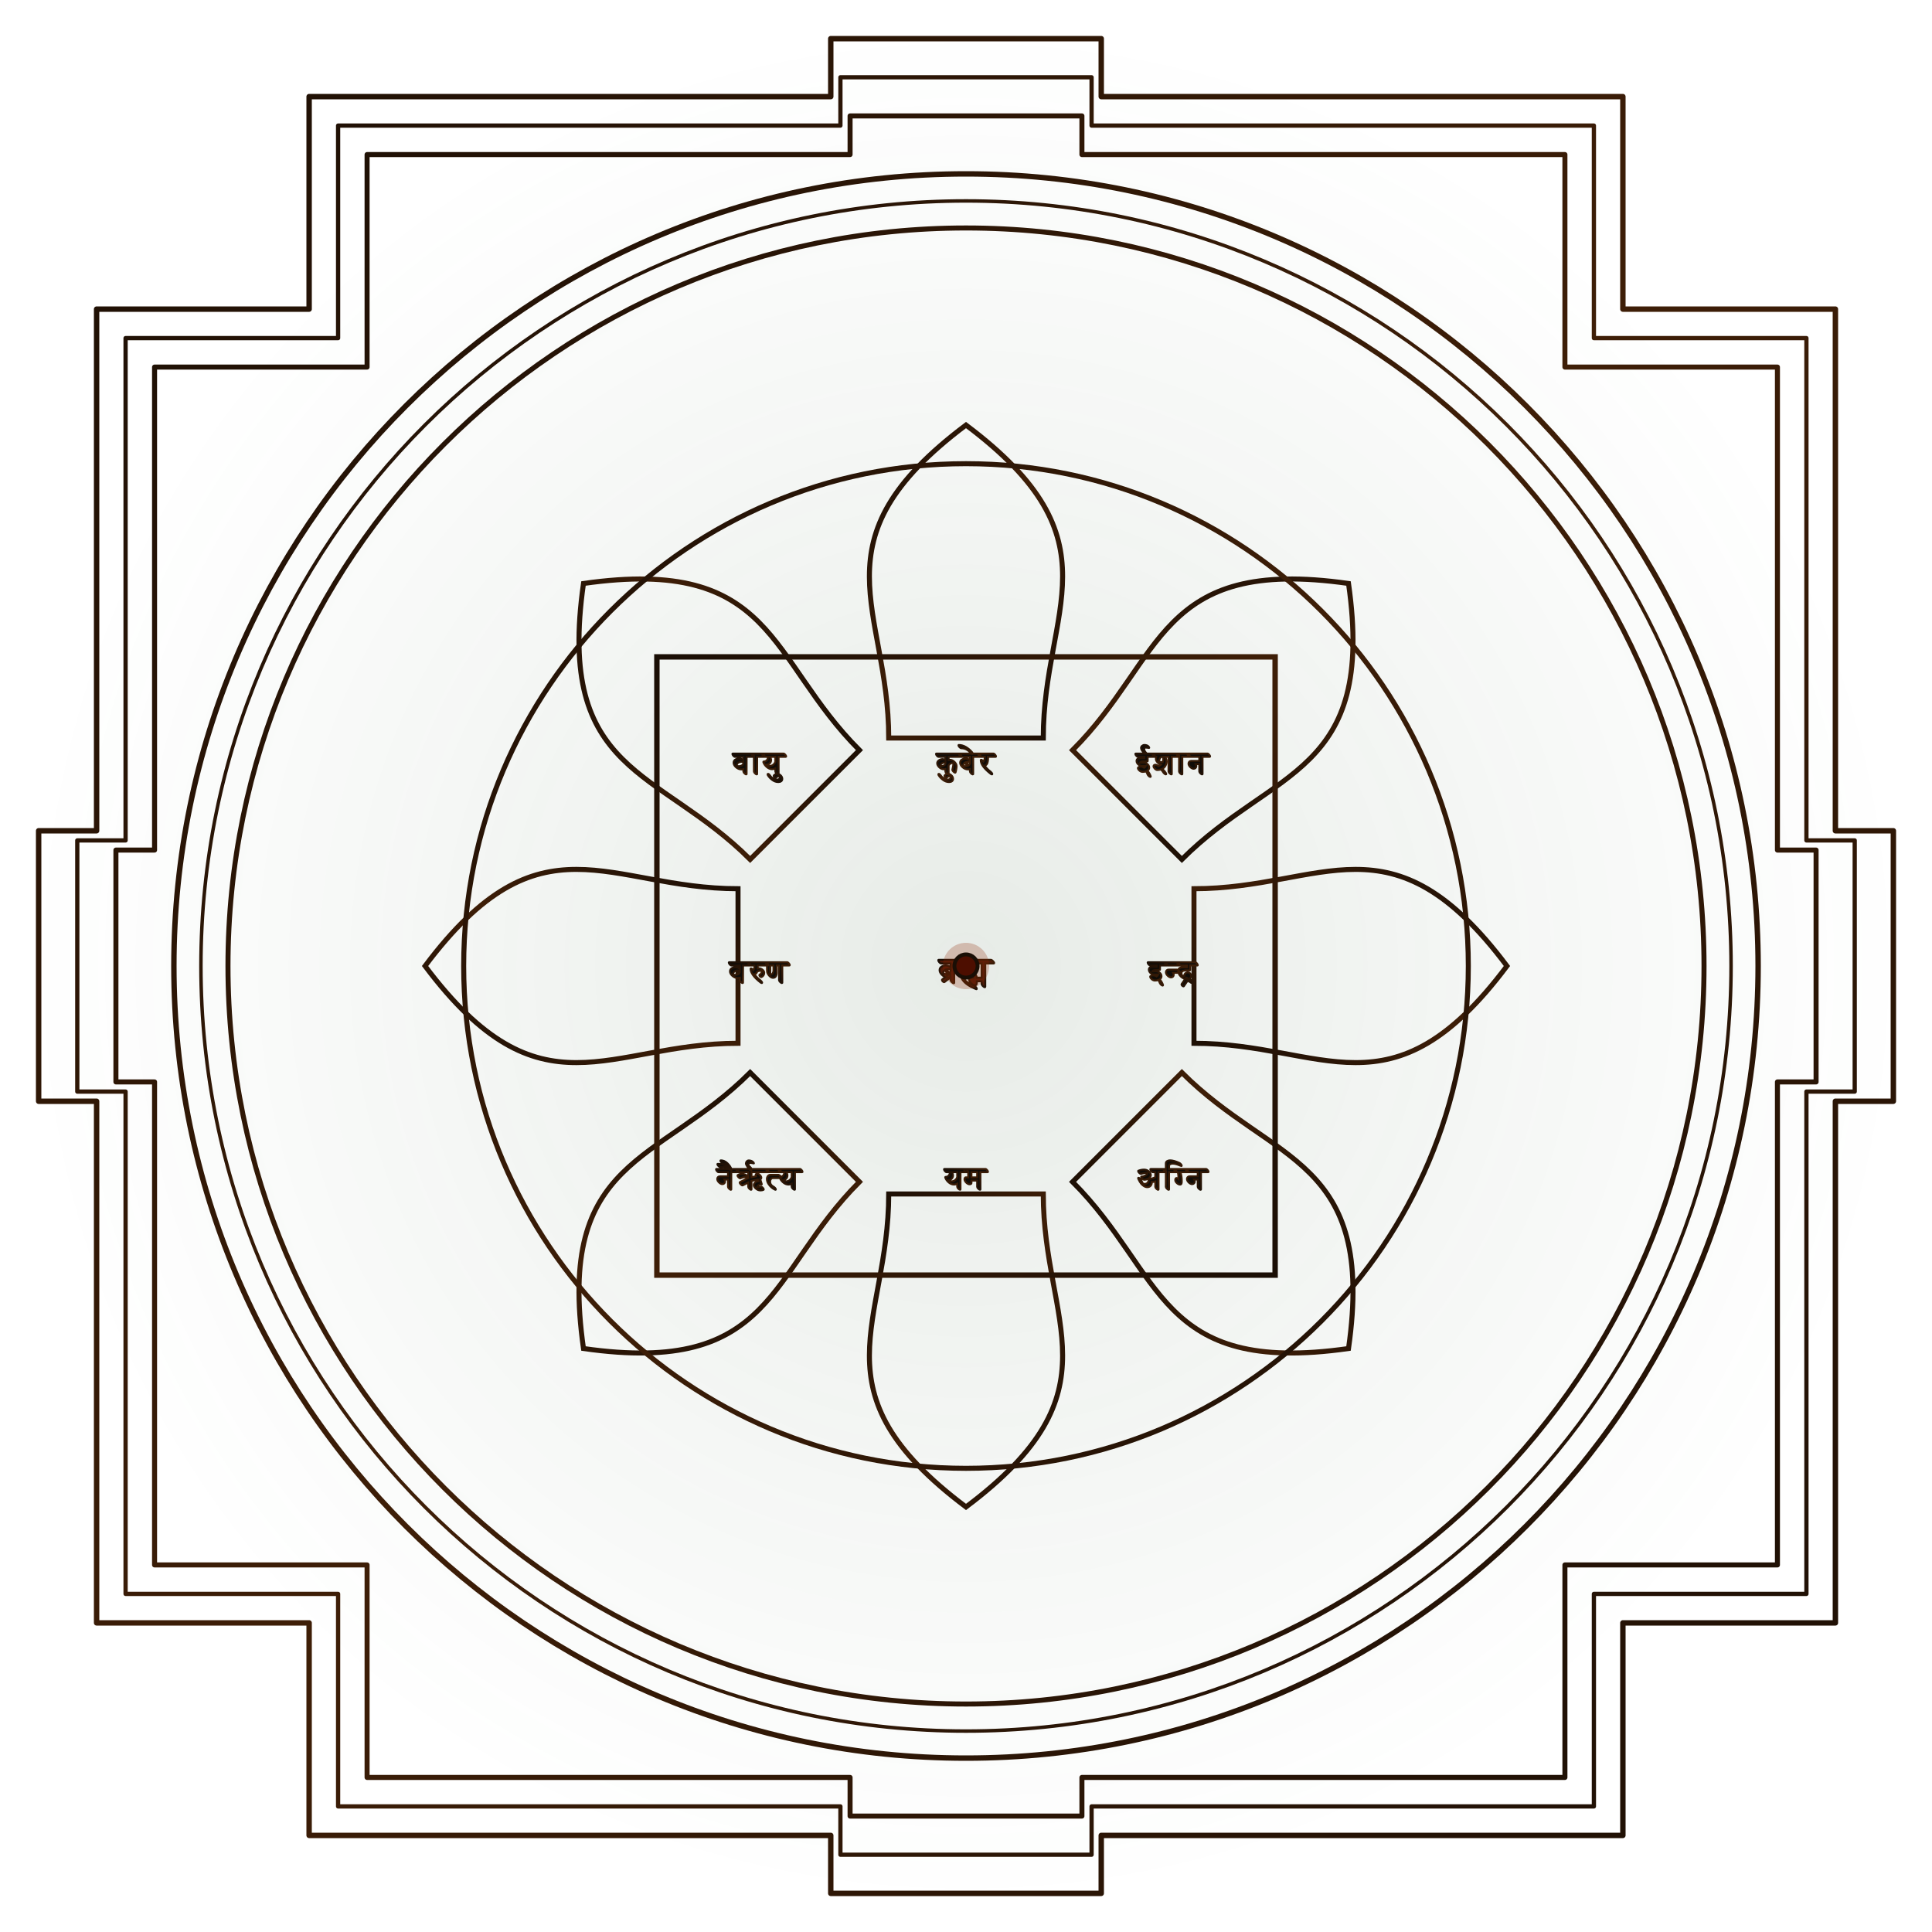
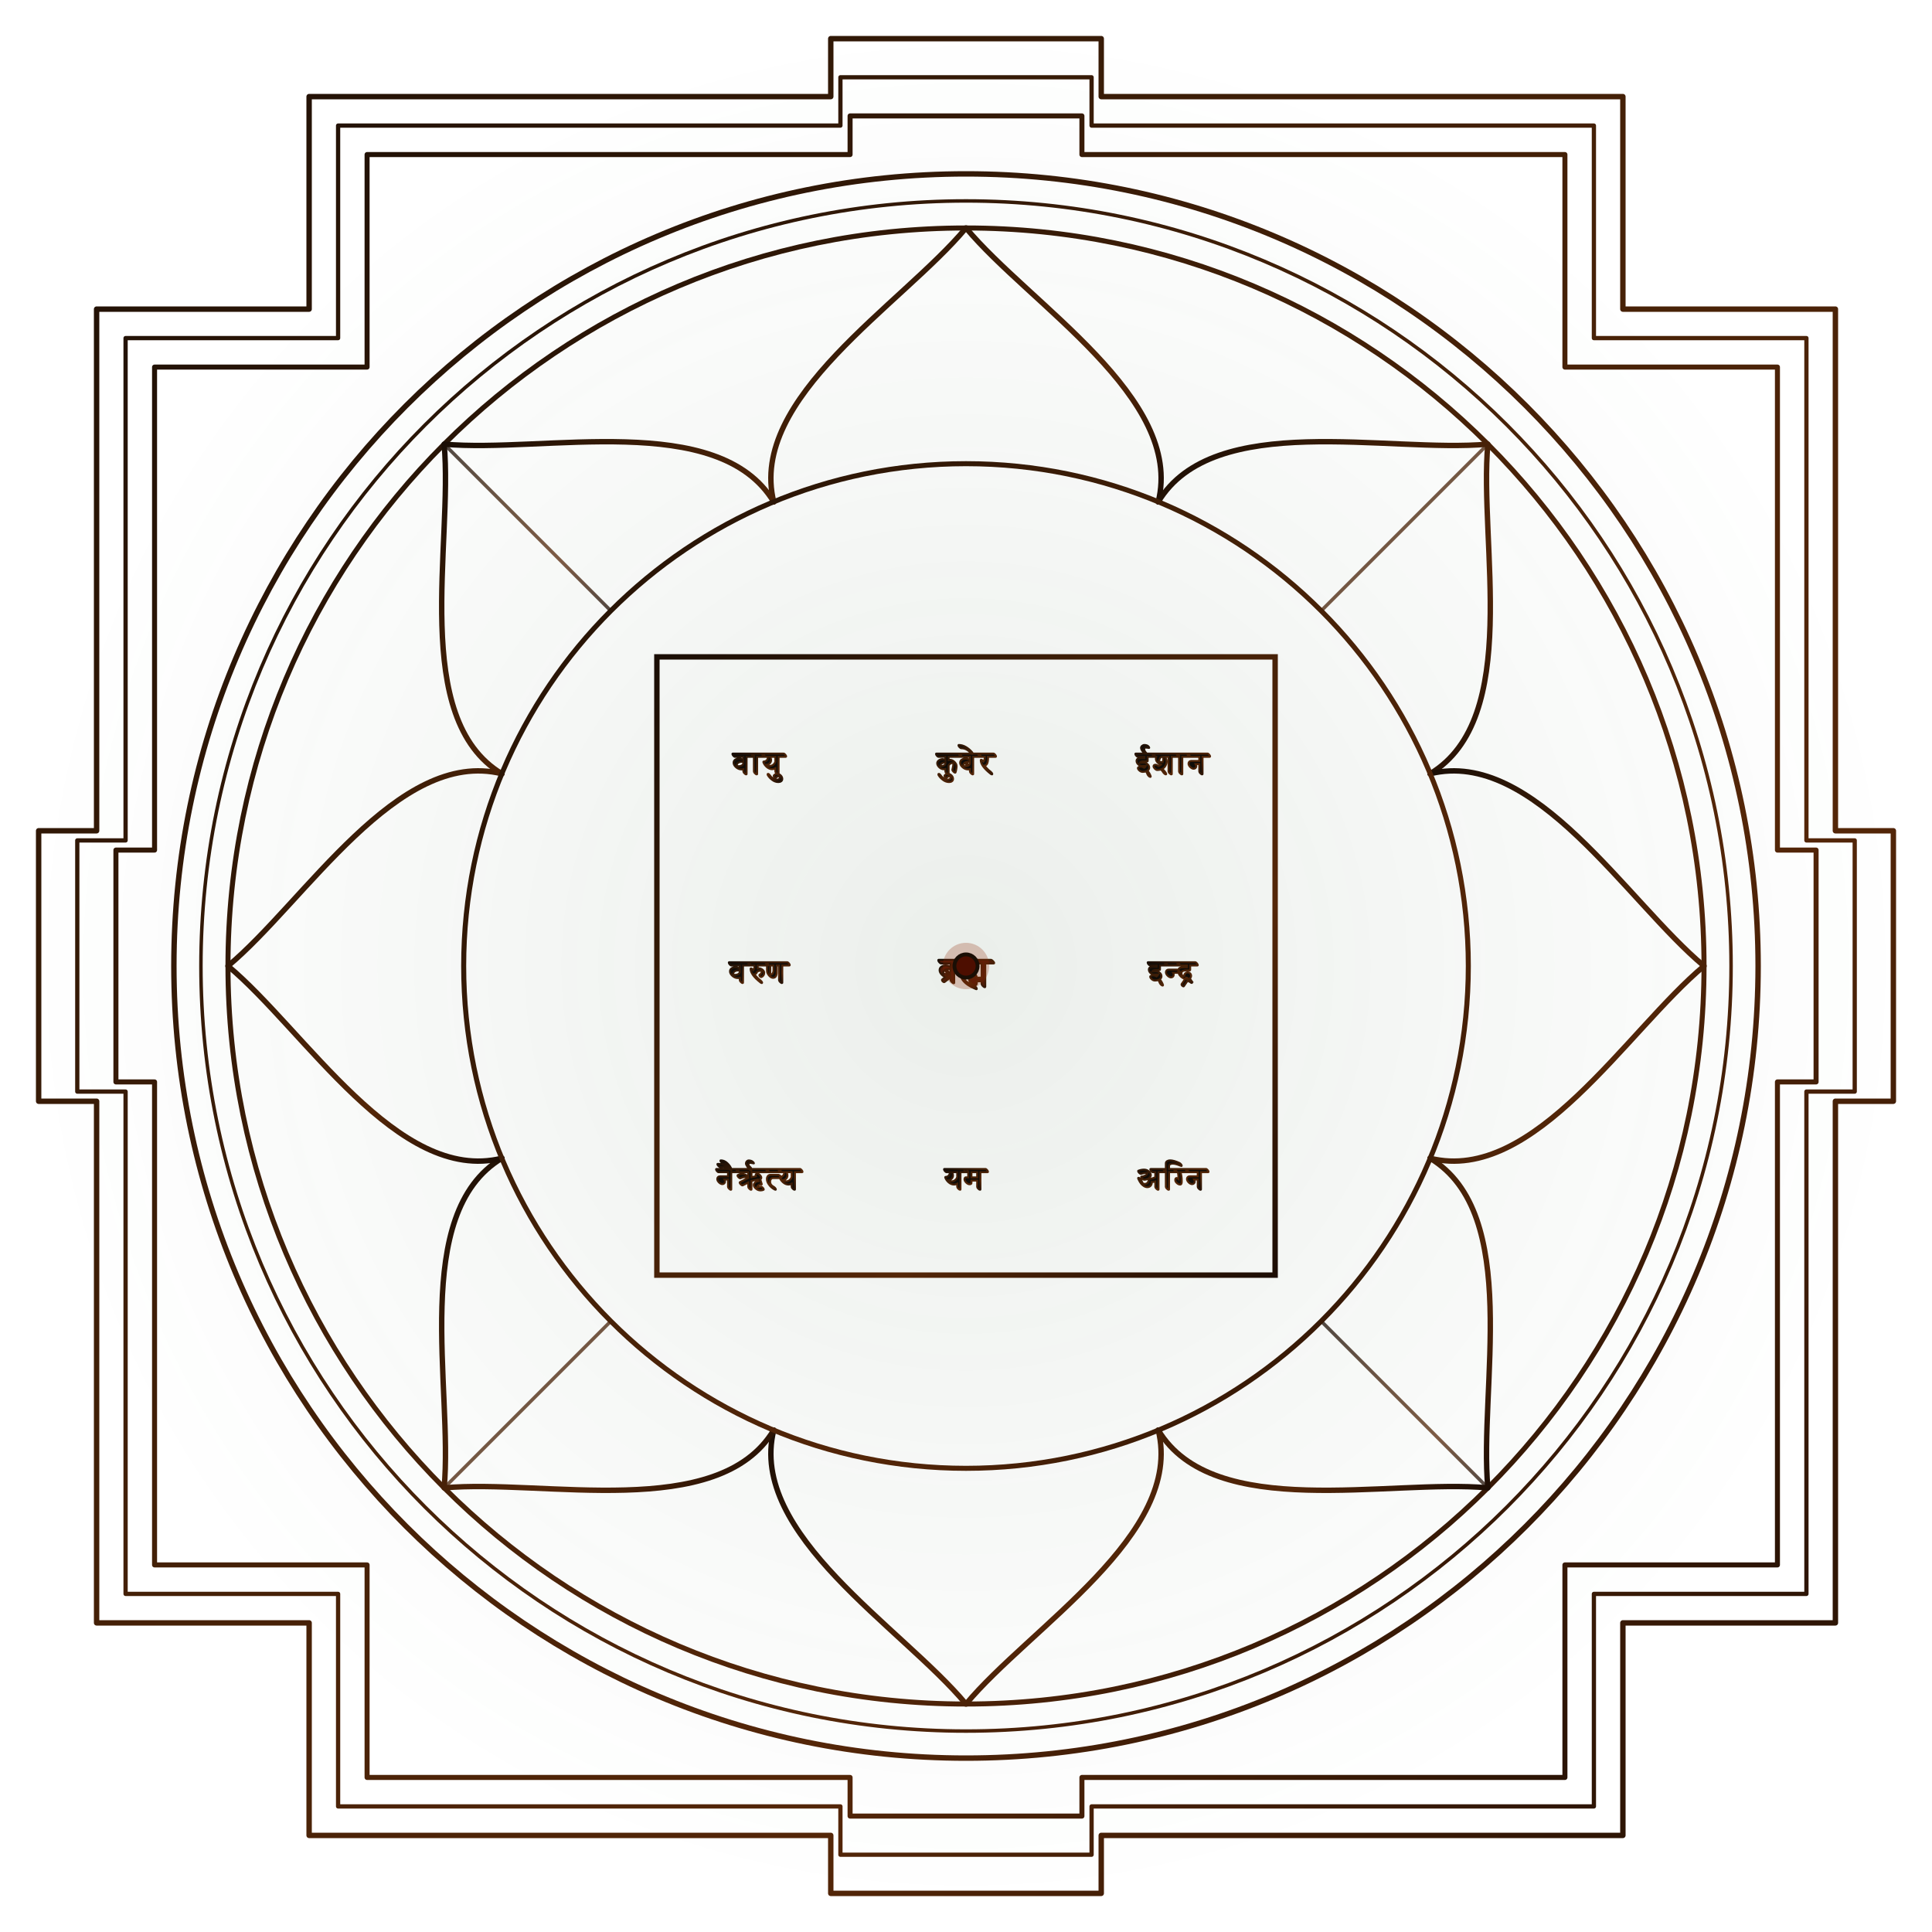
<svg xmlns="http://www.w3.org/2000/svg" viewBox="0 0 1000 1000" width="100%" height="100%">
  <defs>
    <linearGradient id="vastuBronze" x1="0%" y1="0%" x2="100%" y2="100%">
      <stop offset="0%" stop-color="#1A0E05" />
-       <stop offset="50%" stop-color="#3E1E07" />
-       <stop offset="100%" stop-color="#1A0E05" />
+       <stop offset="35%" stop-color="#3E1E07" />
+       <stop offset="70%" stop-color="#542608" />
+       <stop offset="100%" stop-color="#1C0D04" />
    </linearGradient>
    <radialGradient id="vastuAura" cx="50%" cy="50%" r="50%">
-       <stop offset="0%" stop-color="#385E38" stop-opacity="0.12" />
+       <stop offset="0%" stop-color="#385E38" stop-opacity="0.10" />
      <stop offset="100%" stop-color="#385E38" stop-opacity="0" />
    </radialGradient>
  </defs>
  <circle cx="500" cy="500" r="480" fill="url(#vastuAura)" />
  <g id="vastu-bhupura" stroke="url(#vastuBronze)" stroke-width="2.8" fill="none" stroke-linejoin="round" stroke-linecap="round">
    <path d="       M 160 50 L 430 50 L 430 20 L 570 20 L 570 50 L 840 50 L 840 160 L 950 160 L 950 430 L 980 430 L 980 570 L 950 570 L 950 840 L 840 840 L 840 950 L 570 950 L 570 980 L 430 980 L 430 950 L 160 950 L 160 840 L 50 840 L 50 570 L 20 570 L 20 430 L 50 430 L 50 160 L 160 160 Z     " />
    <path d="       M 175 65 L 435 65 L 435 40 L 565 40 L 565 65 L 825 65 L 825 175 L 935 175 L 935 435 L 960 435 L 960 565 L 935 565 L 935 825 L 825 825 L 825 935 L 565 935 L 565 960 L 435 960 L 435 935 L 175 935 L 175 825 L 65 825 L 65 565 L 40 565 L 40 435 L 65 435 L 65 175 L 175 175 Z     " stroke-width="2.2" />
    <path d="       M 190 80 L 440 80 L 440 60 L 560 60 L 560 80 L 810 80 L 810 190 L 920 190 L 920 440 L 940 440 L 940 560 L 920 560 L 920 810 L 810 810 L 810 920 L 560 920 L 560 940 L 440 940 L 440 920 L 190 920 L 190 810 L 80 810 L 80 560 L 60 560 L 60 440 L 80 440 L 80 190 L 190 190 Z     " stroke-width="2.6" />
  </g>
  <g id="vastu-trivalaya" stroke="url(#vastuBronze)" fill="none">
    <circle cx="500" cy="500" r="410" stroke-width="2.8" />
    <circle cx="500" cy="500" r="396" stroke-width="1.8" />
    <circle cx="500" cy="500" r="382" stroke-width="2.6" />
  </g>
-   <g id="vastu-lotus" stroke="url(#vastuBronze)" stroke-width="2.6" fill="none">
-     <g transform="rotate(0 500 500)">
-       <path d="M 460 382 C 460 315 420 280 500 220 C 580 280 540 315 540 382 Z" />
-     </g>
-     <g transform="rotate(45 500 500)">
-       <path d="M 460 382 C 460 315 420 280 500 220 C 580 280 540 315 540 382 Z" />
-     </g>
-     <g transform="rotate(90 500 500)">
-       <path d="M 460 382 C 460 315 420 280 500 220 C 580 280 540 315 540 382 Z" />
-     </g>
-     <g transform="rotate(135 500 500)">
-       <path d="M 460 382 C 460 315 420 280 500 220 C 580 280 540 315 540 382 Z" />
-     </g>
-     <g transform="rotate(180 500 500)">
-       <path d="M 460 382 C 460 315 420 280 500 220 C 580 280 540 315 540 382 Z" />
-     </g>
-     <g transform="rotate(225 500 500)">
-       <path d="M 460 382 C 460 315 420 280 500 220 C 580 280 540 315 540 382 Z" />
-     </g>
-     <g transform="rotate(270 500 500)">
-       <path d="M 460 382 C 460 315 420 280 500 220 C 580 280 540 315 540 382 Z" />
-     </g>
-     <g transform="rotate(315 500 500)">
-       <path d="M 460 382 C 460 315 420 280 500 220 C 580 280 540 315 540 382 Z" />
-     </g>
+   <g id="vastu-ashtadala" stroke="url(#vastuBronze)" fill="none" stroke-linejoin="round" stroke-linecap="round">
+     <path d="M 400.50 259.79 C 387.11 205.92, 467.03 157.58, 500.00 118.00 C 532.97 157.58, 612.89 205.92, 599.50 259.79" stroke-width="2.8" />
+     <line x1="500.00" y1="260.00" x2="500.00" y2="118.00" stroke-width="1.8" opacity="0.75" />
+     <path d="M 599.50 259.79 C 628.12 212.23, 718.81 234.56, 770.11 229.89 C 765.44 281.19, 787.77 371.88, 740.21 400.50" stroke-width="2.8" />
+     <line x1="683.85" y1="316.15" x2="770.11" y2="229.89" stroke-width="1.8" opacity="0.75" />
+     <path d="M 740.21 400.50 C 794.08 387.11, 842.42 467.03, 882.00 500.00 C 842.42 532.97, 794.08 612.89, 740.21 599.50" stroke-width="2.8" />
+     <line x1="760.00" y1="500.00" x2="882.00" y2="500.00" stroke-width="1.8" opacity="0.75" />
+     <path d="M 740.21 599.50 C 787.77 628.12, 765.44 718.81, 770.11 770.11 C 718.81 765.44, 628.12 787.77, 599.50 740.21" stroke-width="2.8" />
+     <line x1="683.85" y1="683.85" x2="770.11" y2="770.11" stroke-width="1.8" opacity="0.75" />
+     <path d="M 599.50 740.21 C 612.89 794.08, 532.97 842.42, 500.00 882.00 C 467.03 842.42, 387.11 794.08, 400.50 740.21" stroke-width="2.8" />
+     <line x1="500.00" y1="760.00" x2="500.00" y2="882.00" stroke-width="1.8" opacity="0.75" />
+     <path d="M 400.50 740.21 C 371.88 787.77, 281.19 765.44, 229.89 770.11 C 234.56 718.81, 212.23 628.12, 259.79 599.50" stroke-width="2.8" />
+     <line x1="316.15" y1="683.85" x2="229.89" y2="770.11" stroke-width="1.8" opacity="0.75" />
+     <path d="M 259.79 599.50 C 205.92 612.89, 157.58 532.97, 118.00 500.00 C 157.58 467.03, 205.92 387.11, 259.79 400.50" stroke-width="2.8" />
+     <line x1="240.00" y1="500.00" x2="118.00" y2="500.00" stroke-width="1.8" opacity="0.75" />
+     <path d="M 259.79 400.50 C 212.23 371.88, 234.56 281.19, 229.89 229.89 C 281.19 234.56, 371.88 212.23, 400.50 259.79" stroke-width="2.8" />
+     <line x1="316.15" y1="316.15" x2="229.89" y2="229.89" stroke-width="1.8" opacity="0.75" />
  </g>
  <circle cx="500" cy="500" r="260" stroke="url(#vastuBronze)" stroke-width="2.6" fill="none" />
  <g id="vastu-mandala-grid" stroke="url(#vastuBronze)">
    <rect x="340" y="340" width="320" height="320" fill="none" stroke-width="2.8" />
    <line x1="340" y1="446" x2="660" y2="446" stroke-width="2" />
    <line x1="340" y1="554" x2="660" y2="554" stroke-width="2" />
    <line x1="446" y1="340" x2="446" y2="660" stroke-width="2" />
    <line x1="554" y1="340" x2="554" y2="660" stroke-width="2" />
    <text x="393" y="400" text-anchor="middle" fill="#0F0C08" font-size="16" font-family="'Cinzel', serif" font-weight="bold">वायु</text>
    <text x="500" y="400" text-anchor="middle" fill="#0F0C08" font-size="16" font-family="'Cinzel', serif" font-weight="bold">कुबेर</text>
    <text x="607" y="400" text-anchor="middle" fill="#0F0C08" font-size="16" font-family="'Cinzel', serif" font-weight="bold">ईशान</text>
    <text x="393" y="508" text-anchor="middle" fill="#0F0C08" font-size="16" font-family="'Cinzel', serif" font-weight="bold">वरुण</text>
    <text x="500" y="508" text-anchor="middle" fill="#541B08" font-size="18" font-family="'Cinzel', serif" font-weight="900">ब्रह्म</text>
    <text x="607" y="508" text-anchor="middle" fill="#0F0C08" font-size="16" font-family="'Cinzel', serif" font-weight="bold">इन्द्र</text>
    <text x="393" y="615" text-anchor="middle" fill="#0F0C08" font-size="16" font-family="'Cinzel', serif" font-weight="bold">नैर्ऋत्य</text>
    <text x="500" y="615" text-anchor="middle" fill="#0F0C08" font-size="16" font-family="'Cinzel', serif" font-weight="bold">यम</text>
    <text x="607" y="615" text-anchor="middle" fill="#0F0C08" font-size="16" font-family="'Cinzel', serif" font-weight="bold">अग्नि</text>
  </g>
  <circle cx="500" cy="500" r="12" fill="#8C2300" opacity="0.25" className="animate-pulse" />
  <circle cx="500" cy="500" r="6" fill="#4D0E00" stroke="#1A0E05" stroke-width="2" />
</svg>
